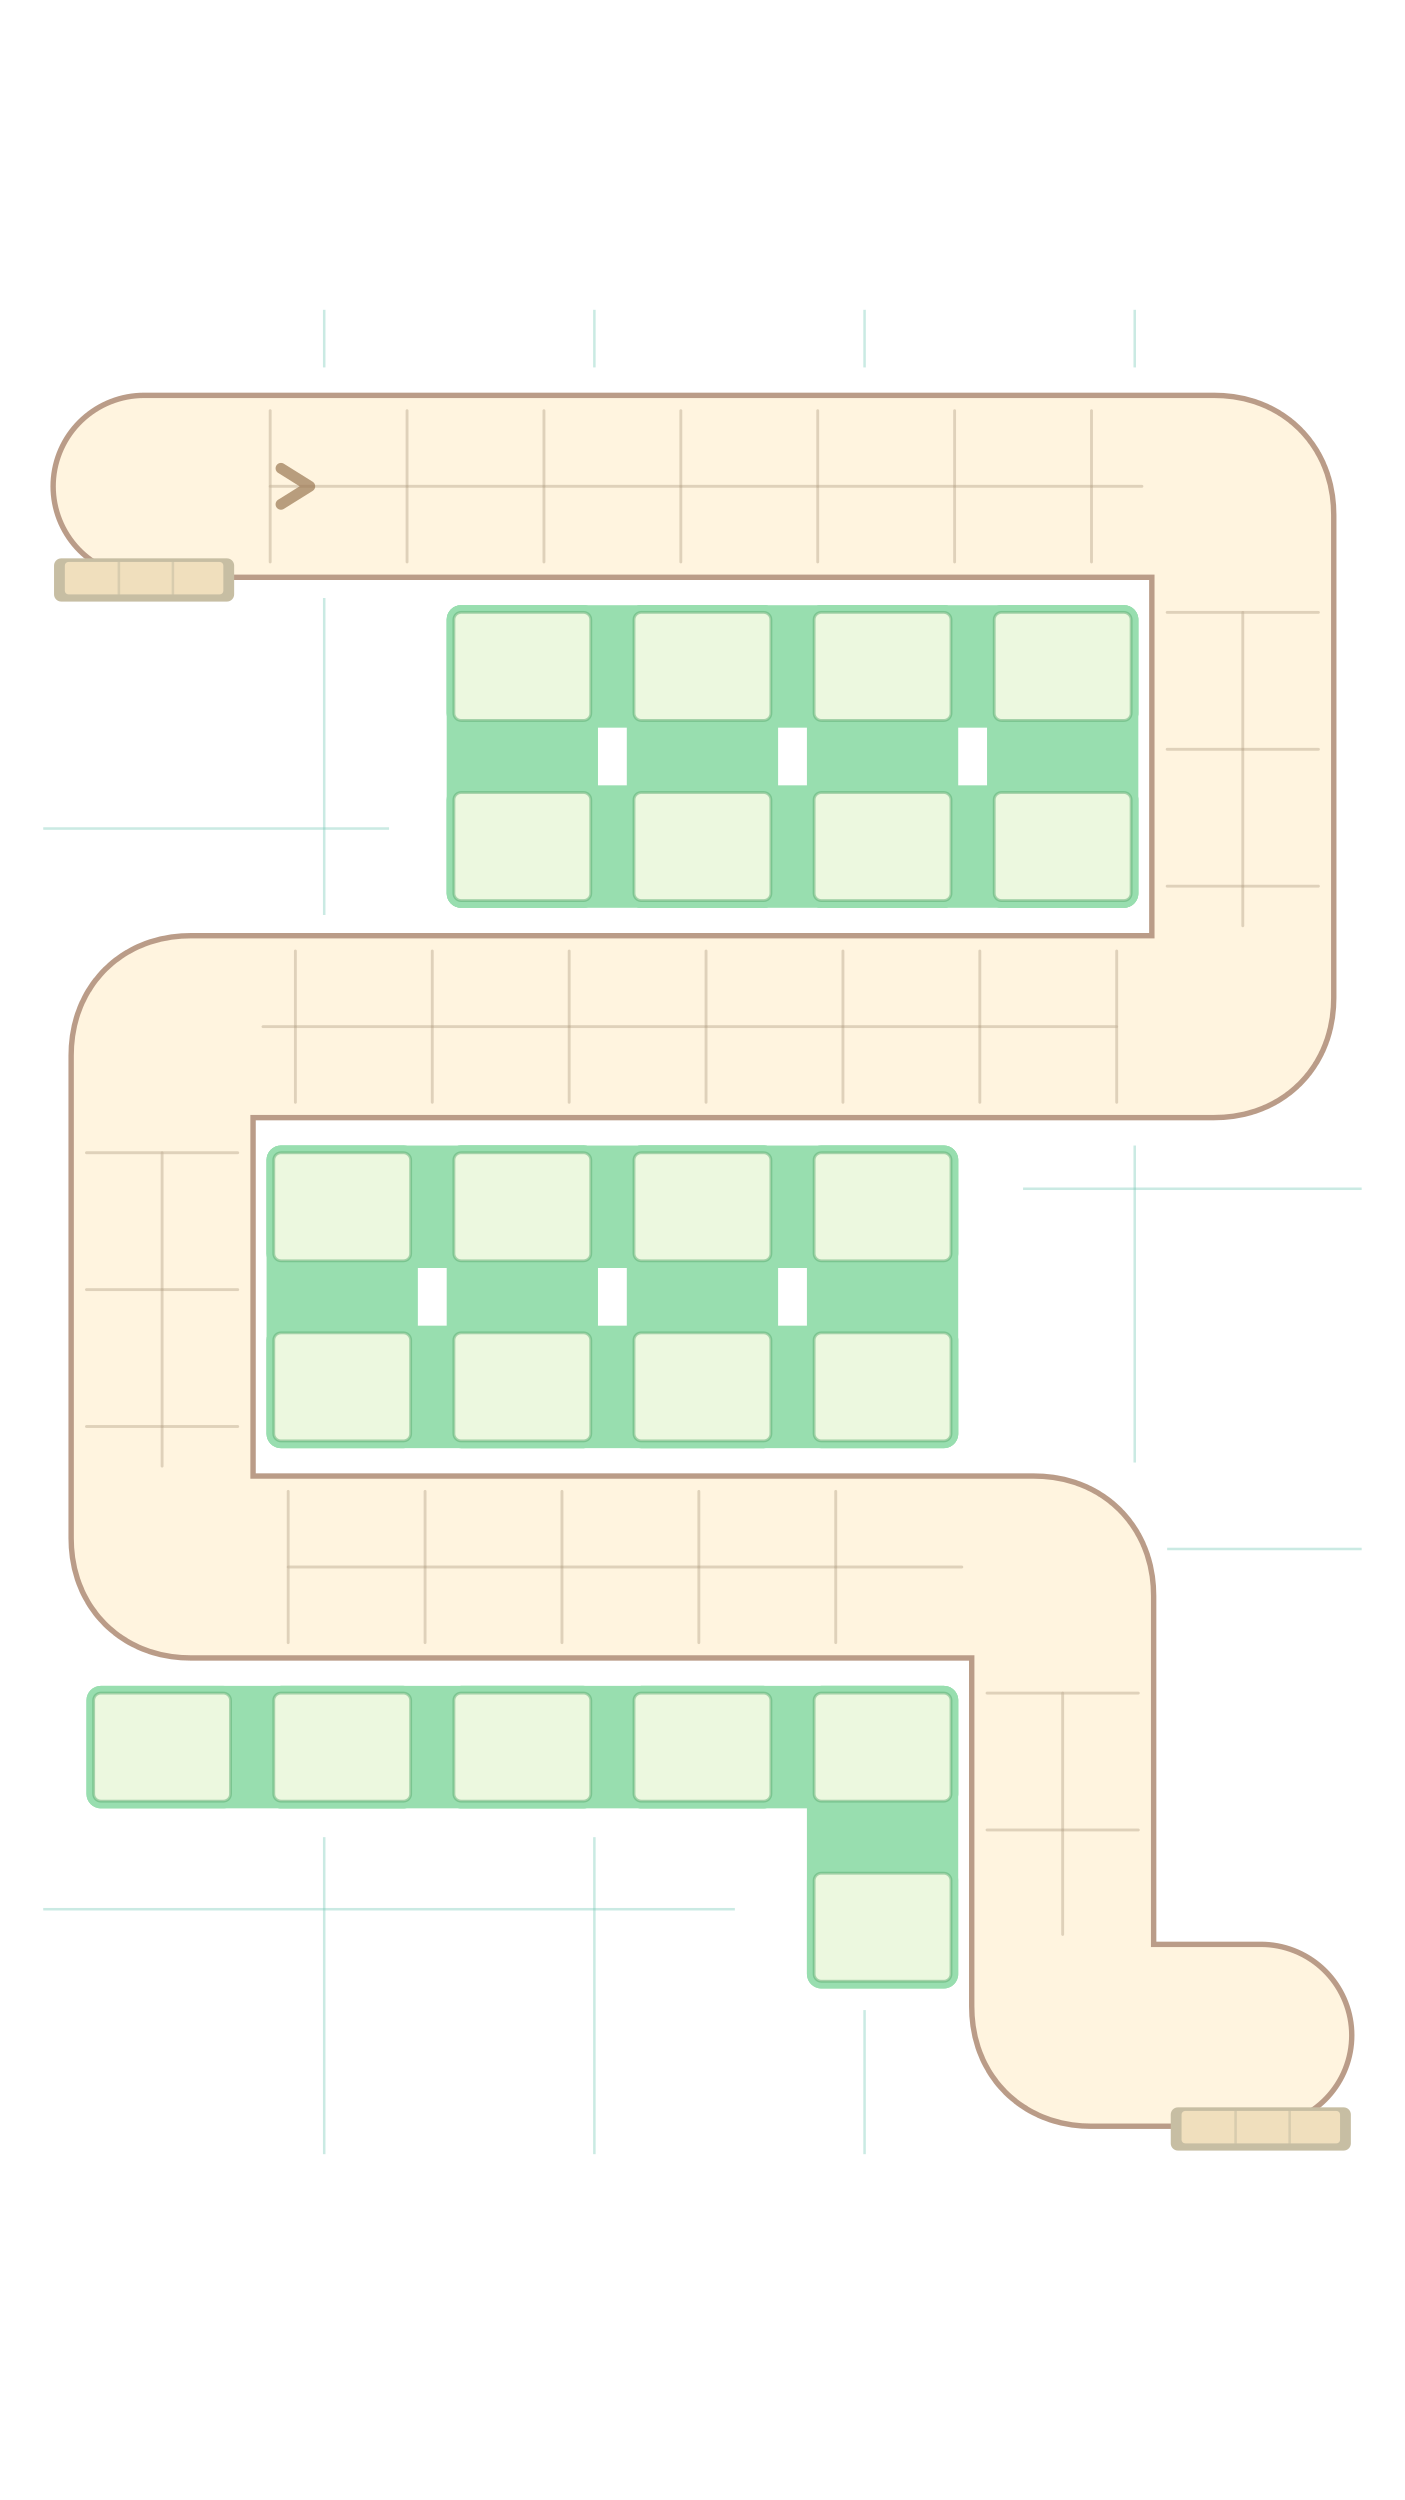
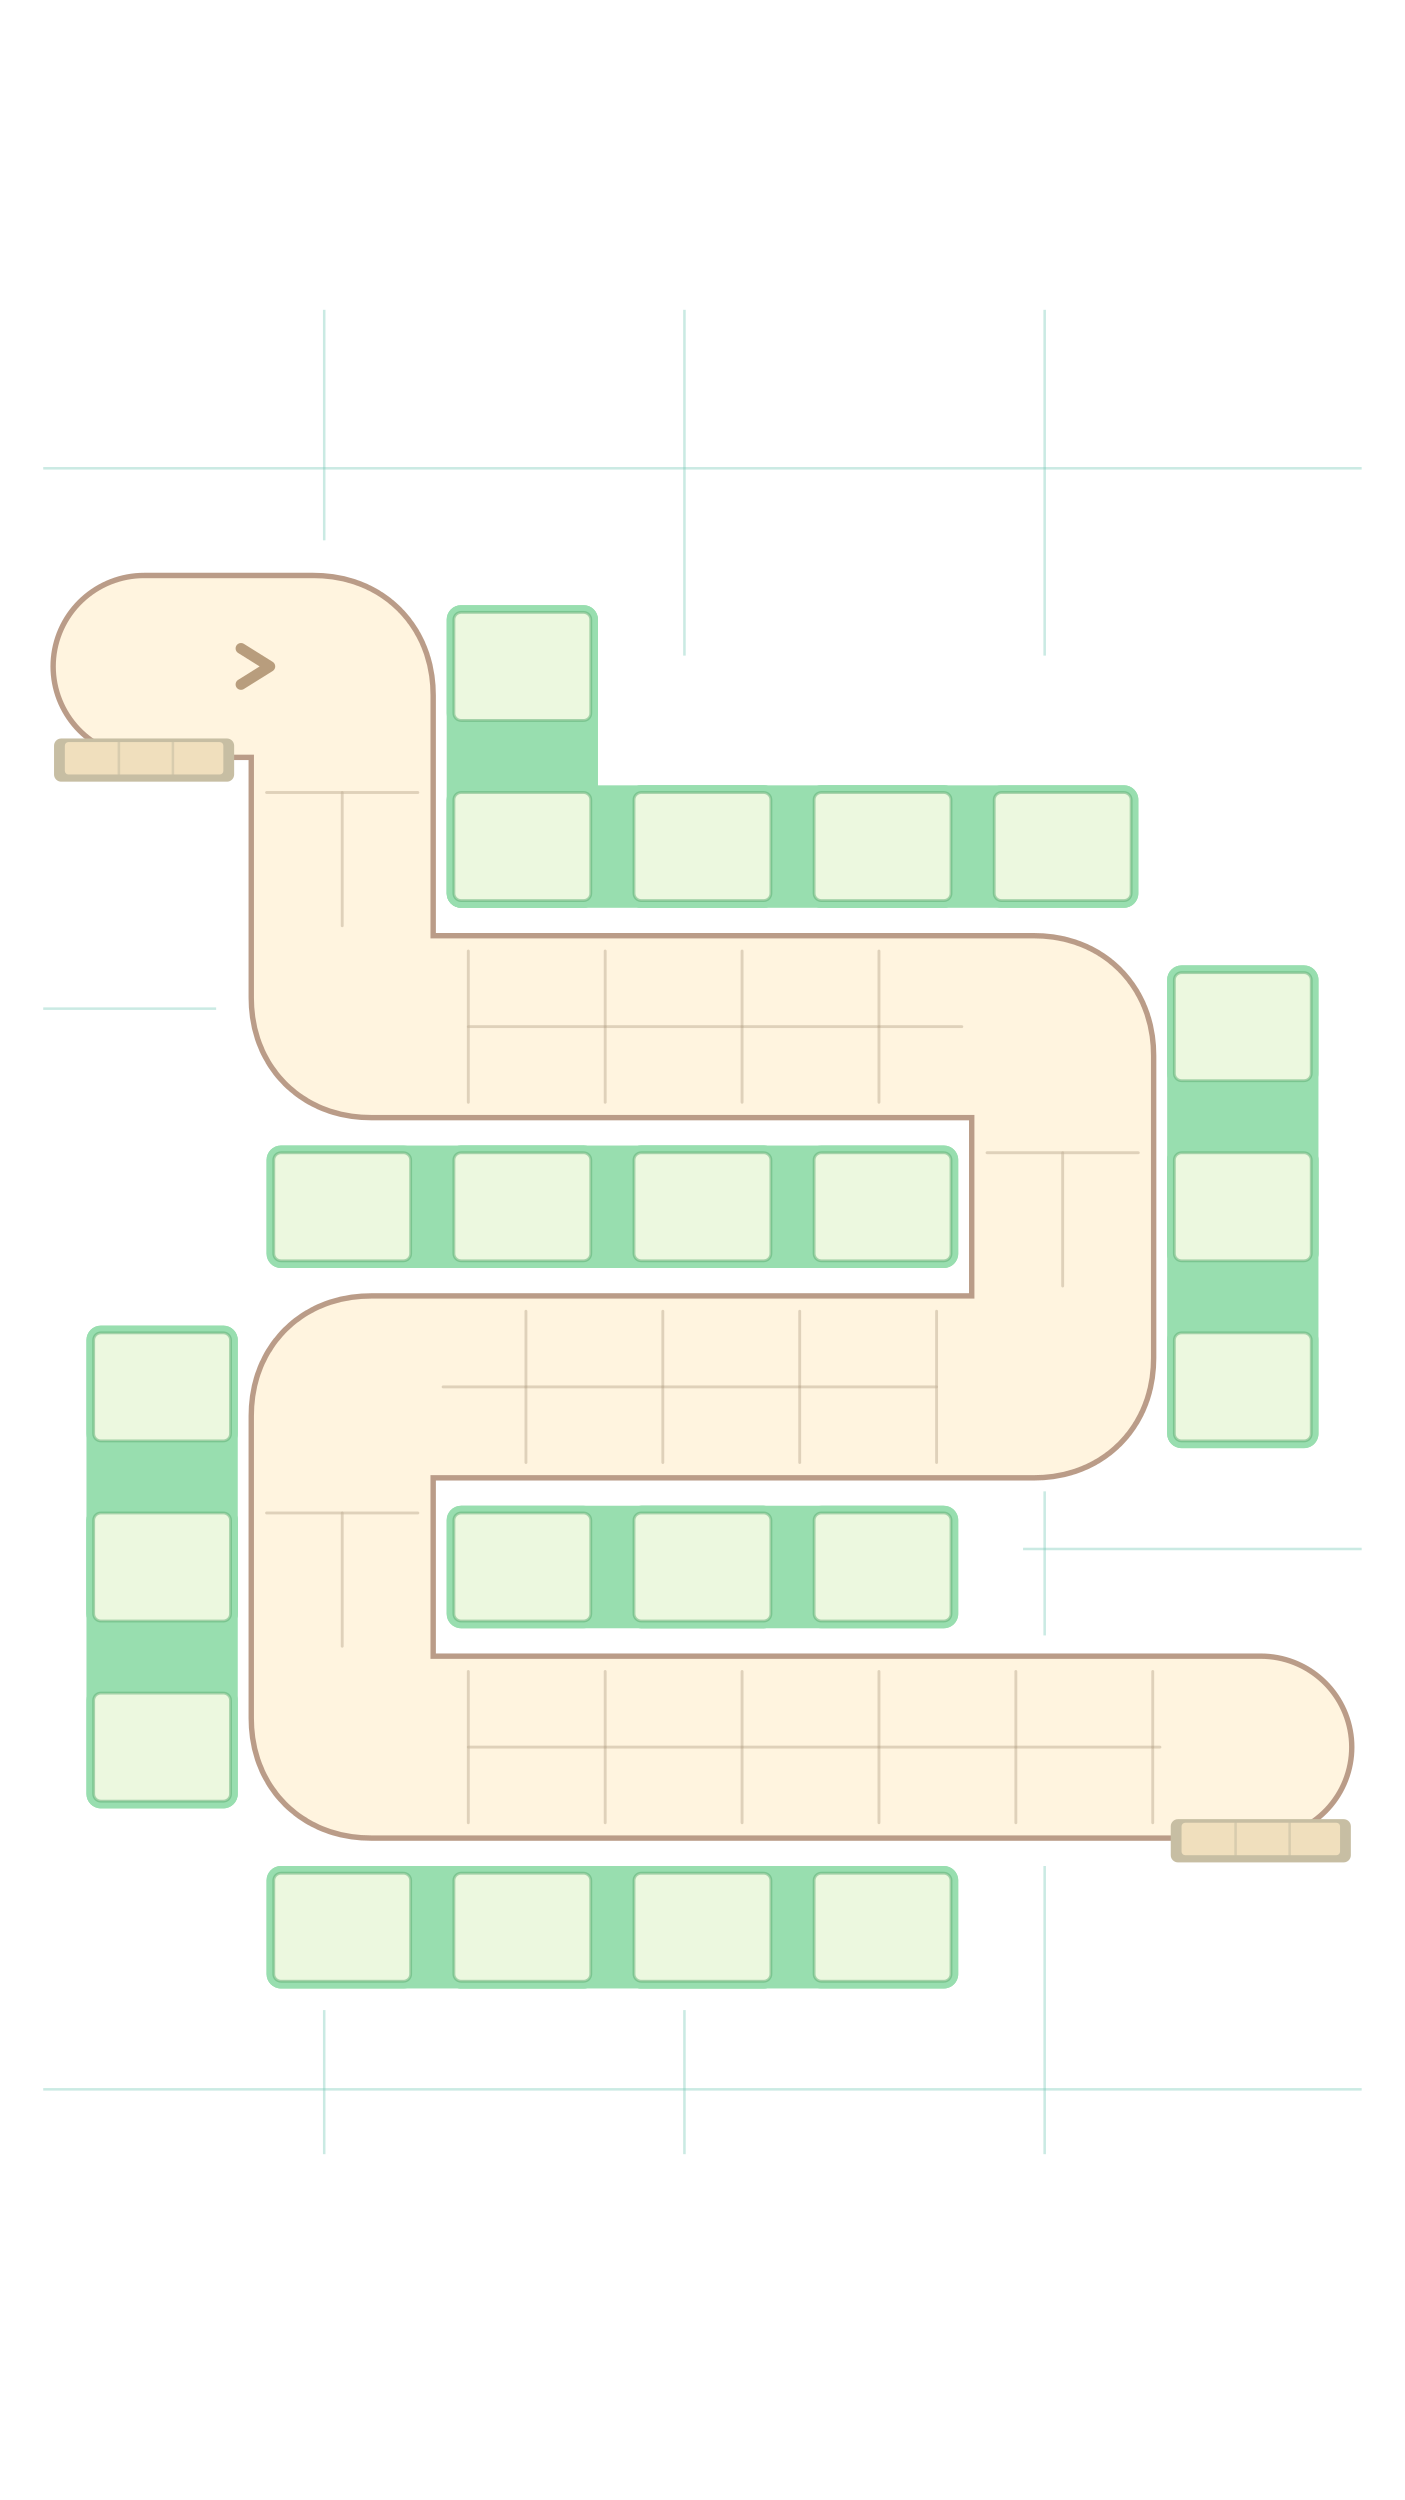
<svg xmlns="http://www.w3.org/2000/svg" width="780" height="1388" viewBox="0 0 390 694">
-   <path d="M12 230 L108 230 " fill="none" stroke="rgba(114,199,181,0.373)" stroke-width="0.7" stroke-linecap="butt" stroke-linejoin="miter" />
-   <path d="M284 330 L378 330 " fill="none" stroke="rgba(114,199,181,0.373)" stroke-width="0.7" stroke-linecap="butt" stroke-linejoin="miter" />
-   <path d="M324 430 L378 430 " fill="none" stroke="rgba(114,199,181,0.373)" stroke-width="0.7" stroke-linecap="butt" stroke-linejoin="miter" />
-   <path d="M12 530 L204 530 " fill="none" stroke="rgba(114,199,181,0.373)" stroke-width="0.7" stroke-linecap="butt" stroke-linejoin="miter" />
-   <path d="M90 86 L90 102 " fill="none" stroke="rgba(114,199,181,0.373)" stroke-width="0.7" stroke-linecap="butt" stroke-linejoin="miter" />
-   <path d="M90 166 L90 254 " fill="none" stroke="rgba(114,199,181,0.373)" stroke-width="0.7" stroke-linecap="butt" stroke-linejoin="miter" />
-   <path d="M90 510 L90 598 " fill="none" stroke="rgba(114,199,181,0.373)" stroke-width="0.7" stroke-linecap="butt" stroke-linejoin="miter" />
-   <path d="M165 86 L165 102 " fill="none" stroke="rgba(114,199,181,0.373)" stroke-width="0.7" stroke-linecap="butt" stroke-linejoin="miter" />
-   <path d="M165 510 L165 598 " fill="none" stroke="rgba(114,199,181,0.373)" stroke-width="0.7" stroke-linecap="butt" stroke-linejoin="miter" />
-   <path d="M240 86 L240 102 " fill="none" stroke="rgba(114,199,181,0.373)" stroke-width="0.7" stroke-linecap="butt" stroke-linejoin="miter" />
-   <path d="M240 558 L240 598 " fill="none" stroke="rgba(114,199,181,0.373)" stroke-width="0.7" stroke-linecap="butt" stroke-linejoin="miter" />
-   <path d="M315 86 L315 102 " fill="none" stroke="rgba(114,199,181,0.373)" stroke-width="0.7" stroke-linecap="butt" stroke-linejoin="miter" />
-   <path d="M315 318 L315 406 " fill="none" stroke="rgba(114,199,181,0.373)" stroke-width="0.7" stroke-linecap="butt" stroke-linejoin="miter" />
-   <path d="M40 135 L337 135 Q345 135 345 143 L345 277 Q345 285 337 285 L53 285 Q45 285 45 293 L45 427 Q45 435 53 435 L287 435 Q295 435 295 443 L295 557 Q295 565 303 565 L350 565 " fill="none" stroke="rgba(186,156,136,1)" stroke-width="52" stroke-linecap="round" stroke-linejoin="round" />
-   <path d="M40 135 L337 135 Q345 135 345 143 L345 277 Q345 285 337 285 L53 285 Q45 285 45 293 L45 427 Q45 435 53 435 L287 435 Q295 435 295 443 L295 557 Q295 565 303 565 L350 565 " fill="none" stroke="rgba(255,244,223,1)" stroke-width="49" stroke-linecap="round" stroke-linejoin="round" />
-   <path d="M75 156 L75 114 " fill="none" stroke="rgba(196,181,155,0.549)" stroke-width="0.8" stroke-linecap="round" stroke-linejoin="round" />
-   <path d="M75 135 L113 135 " fill="none" stroke="rgba(196,181,155,0.549)" stroke-width="0.8" stroke-linecap="round" stroke-linejoin="round" />
-   <path d="M113 156 L113 114 " fill="none" stroke="rgba(196,181,155,0.549)" stroke-width="0.8" stroke-linecap="round" stroke-linejoin="round" />
-   <path d="M113 135 L151 135 " fill="none" stroke="rgba(196,181,155,0.549)" stroke-width="0.8" stroke-linecap="round" stroke-linejoin="round" />
-   <path d="M151 156 L151 114 " fill="none" stroke="rgba(196,181,155,0.549)" stroke-width="0.8" stroke-linecap="round" stroke-linejoin="round" />
-   <path d="M151 135 L189 135 " fill="none" stroke="rgba(196,181,155,0.549)" stroke-width="0.8" stroke-linecap="round" stroke-linejoin="round" />
-   <path d="M189 156 L189 114 " fill="none" stroke="rgba(196,181,155,0.549)" stroke-width="0.8" stroke-linecap="round" stroke-linejoin="round" />
-   <path d="M189 135 L227 135 " fill="none" stroke="rgba(196,181,155,0.549)" stroke-width="0.8" stroke-linecap="round" stroke-linejoin="round" />
-   <path d="M227 156 L227 114 " fill="none" stroke="rgba(196,181,155,0.549)" stroke-width="0.8" stroke-linecap="round" stroke-linejoin="round" />
-   <path d="M227 135 L265 135 " fill="none" stroke="rgba(196,181,155,0.549)" stroke-width="0.8" stroke-linecap="round" stroke-linejoin="round" />
-   <path d="M265 156 L265 114 " fill="none" stroke="rgba(196,181,155,0.549)" stroke-width="0.8" stroke-linecap="round" stroke-linejoin="round" />
-   <path d="M265 135 L303 135 " fill="none" stroke="rgba(196,181,155,0.549)" stroke-width="0.8" stroke-linecap="round" stroke-linejoin="round" />
-   <path d="M303 156 L303 114 " fill="none" stroke="rgba(196,181,155,0.549)" stroke-width="0.8" stroke-linecap="round" stroke-linejoin="round" />
-   <path d="M303 135 L317 135 " fill="none" stroke="rgba(196,181,155,0.549)" stroke-width="0.8" stroke-linecap="round" stroke-linejoin="round" />
-   <path d="M324 170 L366 170 " fill="none" stroke="rgba(196,181,155,0.549)" stroke-width="0.8" stroke-linecap="round" stroke-linejoin="round" />
-   <path d="M345 170 L345 208 " fill="none" stroke="rgba(196,181,155,0.549)" stroke-width="0.8" stroke-linecap="round" stroke-linejoin="round" />
-   <path d="M324 208 L366 208 " fill="none" stroke="rgba(196,181,155,0.549)" stroke-width="0.8" stroke-linecap="round" stroke-linejoin="round" />
-   <path d="M345 208 L345 246 " fill="none" stroke="rgba(196,181,155,0.549)" stroke-width="0.8" stroke-linecap="round" stroke-linejoin="round" />
-   <path d="M324 246 L366 246 " fill="none" stroke="rgba(196,181,155,0.549)" stroke-width="0.8" stroke-linecap="round" stroke-linejoin="round" />
-   <path d="M345 246 L345 257 " fill="none" stroke="rgba(196,181,155,0.549)" stroke-width="0.8" stroke-linecap="round" stroke-linejoin="round" />
-   <path d="M310 264 L310 306 " fill="none" stroke="rgba(196,181,155,0.549)" stroke-width="0.8" stroke-linecap="round" stroke-linejoin="round" />
-   <path d="M310 285 L272 285 " fill="none" stroke="rgba(196,181,155,0.549)" stroke-width="0.8" stroke-linecap="round" stroke-linejoin="round" />
-   <path d="M272 264 L272 306 " fill="none" stroke="rgba(196,181,155,0.549)" stroke-width="0.8" stroke-linecap="round" stroke-linejoin="round" />
-   <path d="M272 285 L234 285 " fill="none" stroke="rgba(196,181,155,0.549)" stroke-width="0.8" stroke-linecap="round" stroke-linejoin="round" />
-   <path d="M234 264 L234 306 " fill="none" stroke="rgba(196,181,155,0.549)" stroke-width="0.8" stroke-linecap="round" stroke-linejoin="round" />
-   <path d="M234 285 L196 285 " fill="none" stroke="rgba(196,181,155,0.549)" stroke-width="0.8" stroke-linecap="round" stroke-linejoin="round" />
-   <path d="M196 264 L196 306 " fill="none" stroke="rgba(196,181,155,0.549)" stroke-width="0.8" stroke-linecap="round" stroke-linejoin="round" />
-   <path d="M196 285 L158 285 " fill="none" stroke="rgba(196,181,155,0.549)" stroke-width="0.8" stroke-linecap="round" stroke-linejoin="round" />
-   <path d="M158 264 L158 306 " fill="none" stroke="rgba(196,181,155,0.549)" stroke-width="0.8" stroke-linecap="round" stroke-linejoin="round" />
-   <path d="M158 285 L120 285 " fill="none" stroke="rgba(196,181,155,0.549)" stroke-width="0.8" stroke-linecap="round" stroke-linejoin="round" />
-   <path d="M120 264 L120 306 " fill="none" stroke="rgba(196,181,155,0.549)" stroke-width="0.8" stroke-linecap="round" stroke-linejoin="round" />
-   <path d="M120 285 L82 285 " fill="none" stroke="rgba(196,181,155,0.549)" stroke-width="0.8" stroke-linecap="round" stroke-linejoin="round" />
-   <path d="M82 264 L82 306 " fill="none" stroke="rgba(196,181,155,0.549)" stroke-width="0.8" stroke-linecap="round" stroke-linejoin="round" />
-   <path d="M82 285 L73 285 " fill="none" stroke="rgba(196,181,155,0.549)" stroke-width="0.8" stroke-linecap="round" stroke-linejoin="round" />
-   <path d="M24 320 L66 320 " fill="none" stroke="rgba(196,181,155,0.549)" stroke-width="0.8" stroke-linecap="round" stroke-linejoin="round" />
-   <path d="M45 320 L45 358 " fill="none" stroke="rgba(196,181,155,0.549)" stroke-width="0.8" stroke-linecap="round" stroke-linejoin="round" />
-   <path d="M24 358 L66 358 " fill="none" stroke="rgba(196,181,155,0.549)" stroke-width="0.8" stroke-linecap="round" stroke-linejoin="round" />
-   <path d="M45 358 L45 396 " fill="none" stroke="rgba(196,181,155,0.549)" stroke-width="0.8" stroke-linecap="round" stroke-linejoin="round" />
-   <path d="M24 396 L66 396 " fill="none" stroke="rgba(196,181,155,0.549)" stroke-width="0.8" stroke-linecap="round" stroke-linejoin="round" />
-   <path d="M45 396 L45 407 " fill="none" stroke="rgba(196,181,155,0.549)" stroke-width="0.8" stroke-linecap="round" stroke-linejoin="round" />
-   <path d="M80 456 L80 414 " fill="none" stroke="rgba(196,181,155,0.549)" stroke-width="0.8" stroke-linecap="round" stroke-linejoin="round" />
-   <path d="M80 435 L118 435 " fill="none" stroke="rgba(196,181,155,0.549)" stroke-width="0.8" stroke-linecap="round" stroke-linejoin="round" />
-   <path d="M118 456 L118 414 " fill="none" stroke="rgba(196,181,155,0.549)" stroke-width="0.8" stroke-linecap="round" stroke-linejoin="round" />
-   <path d="M118 435 L156 435 " fill="none" stroke="rgba(196,181,155,0.549)" stroke-width="0.8" stroke-linecap="round" stroke-linejoin="round" />
-   <path d="M156 456 L156 414 " fill="none" stroke="rgba(196,181,155,0.549)" stroke-width="0.8" stroke-linecap="round" stroke-linejoin="round" />
-   <path d="M156 435 L194 435 " fill="none" stroke="rgba(196,181,155,0.549)" stroke-width="0.8" stroke-linecap="round" stroke-linejoin="round" />
-   <path d="M194 456 L194 414 " fill="none" stroke="rgba(196,181,155,0.549)" stroke-width="0.8" stroke-linecap="round" stroke-linejoin="round" />
-   <path d="M194 435 L232 435 " fill="none" stroke="rgba(196,181,155,0.549)" stroke-width="0.8" stroke-linecap="round" stroke-linejoin="round" />
-   <path d="M232 456 L232 414 " fill="none" stroke="rgba(196,181,155,0.549)" stroke-width="0.8" stroke-linecap="round" stroke-linejoin="round" />
-   <path d="M232 435 L267 435 " fill="none" stroke="rgba(196,181,155,0.549)" stroke-width="0.8" stroke-linecap="round" stroke-linejoin="round" />
-   <path d="M274 470 L316 470 " fill="none" stroke="rgba(196,181,155,0.549)" stroke-width="0.8" stroke-linecap="round" stroke-linejoin="round" />
-   <path d="M295 470 L295 508 " fill="none" stroke="rgba(196,181,155,0.549)" stroke-width="0.8" stroke-linecap="round" stroke-linejoin="round" />
-   <path d="M274 508 L316 508 " fill="none" stroke="rgba(196,181,155,0.549)" stroke-width="0.8" stroke-linecap="round" stroke-linejoin="round" />
-   <path d="M295 508 L295 537 " fill="none" stroke="rgba(196,181,155,0.549)" stroke-width="0.8" stroke-linecap="round" stroke-linejoin="round" />
-   <rect x="124" y="168" width="92" height="34" rx="4" fill="rgba(152,222,175,1)" stroke="none" stroke-width="0.8" stroke-linecap="round" stroke-linejoin="round" />
+   <path d="M12 130 L378 130 " fill="none" stroke="rgba(114,199,181,0.373)" stroke-width="0.7" stroke-linecap="butt" stroke-linejoin="miter" />
+   <path d="M12 280 L60 280 " fill="none" stroke="rgba(114,199,181,0.373)" stroke-width="0.7" stroke-linecap="butt" stroke-linejoin="miter" />
+   <path d="M284 430 L378 430 " fill="none" stroke="rgba(114,199,181,0.373)" stroke-width="0.7" stroke-linecap="butt" stroke-linejoin="miter" />
+   <path d="M12 580 L378 580 " fill="none" stroke="rgba(114,199,181,0.373)" stroke-width="0.7" stroke-linecap="butt" stroke-linejoin="miter" />
+   <path d="M90 86 L90 150 " fill="none" stroke="rgba(114,199,181,0.373)" stroke-width="0.7" stroke-linecap="butt" stroke-linejoin="miter" />
+   <path d="M90 558 L90 598 " fill="none" stroke="rgba(114,199,181,0.373)" stroke-width="0.7" stroke-linecap="butt" stroke-linejoin="miter" />
+   <path d="M190 86 L190 182 " fill="none" stroke="rgba(114,199,181,0.373)" stroke-width="0.7" stroke-linecap="butt" stroke-linejoin="miter" />
+   <path d="M190 558 L190 598 " fill="none" stroke="rgba(114,199,181,0.373)" stroke-width="0.7" stroke-linecap="butt" stroke-linejoin="miter" />
+   <path d="M290 86 L290 182 " fill="none" stroke="rgba(114,199,181,0.373)" stroke-width="0.7" stroke-linecap="butt" stroke-linejoin="miter" />
+   <path d="M290 414 L290 454 " fill="none" stroke="rgba(114,199,181,0.373)" stroke-width="0.7" stroke-linecap="butt" stroke-linejoin="miter" />
+   <path d="M290 518 L290 598 " fill="none" stroke="rgba(114,199,181,0.373)" stroke-width="0.7" stroke-linecap="butt" stroke-linejoin="miter" />
+   <path d="M40 185 L87 185 Q95 185 95 193 L95 277 Q95 285 103 285 L287 285 Q295 285 295 293 L295 377 Q295 385 287 385 L103 385 Q95 385 95 393 L95 477 Q95 485 103 485 L350 485 " fill="none" stroke="rgba(186,156,136,1)" stroke-width="52" stroke-linecap="round" stroke-linejoin="round" />
+   <path d="M40 185 L87 185 Q95 185 95 193 L95 277 Q95 285 103 285 L287 285 Q295 285 295 293 L295 377 Q295 385 287 385 L103 385 Q95 385 95 393 L95 477 Q95 485 103 485 L350 485 " fill="none" stroke="rgba(255,244,223,1)" stroke-width="49" stroke-linecap="round" stroke-linejoin="round" />
+   <path d="M74 220 L116 220 " fill="none" stroke="rgba(196,181,155,0.549)" stroke-width="0.8" stroke-linecap="round" stroke-linejoin="round" />
+   <path d="M95 220 L95 257 " fill="none" stroke="rgba(196,181,155,0.549)" stroke-width="0.8" stroke-linecap="round" stroke-linejoin="round" />
+   <path d="M130 306 L130 264 " fill="none" stroke="rgba(196,181,155,0.549)" stroke-width="0.8" stroke-linecap="round" stroke-linejoin="round" />
+   <path d="M130 285 L168 285 " fill="none" stroke="rgba(196,181,155,0.549)" stroke-width="0.8" stroke-linecap="round" stroke-linejoin="round" />
+   <path d="M168 306 L168 264 " fill="none" stroke="rgba(196,181,155,0.549)" stroke-width="0.8" stroke-linecap="round" stroke-linejoin="round" />
+   <path d="M168 285 L206 285 " fill="none" stroke="rgba(196,181,155,0.549)" stroke-width="0.8" stroke-linecap="round" stroke-linejoin="round" />
+   <path d="M206 306 L206 264 " fill="none" stroke="rgba(196,181,155,0.549)" stroke-width="0.8" stroke-linecap="round" stroke-linejoin="round" />
+   <path d="M206 285 L244 285 " fill="none" stroke="rgba(196,181,155,0.549)" stroke-width="0.8" stroke-linecap="round" stroke-linejoin="round" />
+   <path d="M244 306 L244 264 " fill="none" stroke="rgba(196,181,155,0.549)" stroke-width="0.8" stroke-linecap="round" stroke-linejoin="round" />
+   <path d="M244 285 L267 285 " fill="none" stroke="rgba(196,181,155,0.549)" stroke-width="0.8" stroke-linecap="round" stroke-linejoin="round" />
+   <path d="M274 320 L316 320 " fill="none" stroke="rgba(196,181,155,0.549)" stroke-width="0.8" stroke-linecap="round" stroke-linejoin="round" />
+   <path d="M295 320 L295 357 " fill="none" stroke="rgba(196,181,155,0.549)" stroke-width="0.8" stroke-linecap="round" stroke-linejoin="round" />
+   <path d="M260 364 L260 406 " fill="none" stroke="rgba(196,181,155,0.549)" stroke-width="0.8" stroke-linecap="round" stroke-linejoin="round" />
+   <path d="M260 385 L222 385 " fill="none" stroke="rgba(196,181,155,0.549)" stroke-width="0.8" stroke-linecap="round" stroke-linejoin="round" />
+   <path d="M222 364 L222 406 " fill="none" stroke="rgba(196,181,155,0.549)" stroke-width="0.8" stroke-linecap="round" stroke-linejoin="round" />
+   <path d="M222 385 L184 385 " fill="none" stroke="rgba(196,181,155,0.549)" stroke-width="0.8" stroke-linecap="round" stroke-linejoin="round" />
+   <path d="M184 364 L184 406 " fill="none" stroke="rgba(196,181,155,0.549)" stroke-width="0.8" stroke-linecap="round" stroke-linejoin="round" />
+   <path d="M184 385 L146 385 " fill="none" stroke="rgba(196,181,155,0.549)" stroke-width="0.8" stroke-linecap="round" stroke-linejoin="round" />
+   <path d="M146 364 L146 406 " fill="none" stroke="rgba(196,181,155,0.549)" stroke-width="0.8" stroke-linecap="round" stroke-linejoin="round" />
+   <path d="M146 385 L123 385 " fill="none" stroke="rgba(196,181,155,0.549)" stroke-width="0.8" stroke-linecap="round" stroke-linejoin="round" />
+   <path d="M74 420 L116 420 " fill="none" stroke="rgba(196,181,155,0.549)" stroke-width="0.8" stroke-linecap="round" stroke-linejoin="round" />
+   <path d="M95 420 L95 457 " fill="none" stroke="rgba(196,181,155,0.549)" stroke-width="0.8" stroke-linecap="round" stroke-linejoin="round" />
+   <path d="M130 506 L130 464 " fill="none" stroke="rgba(196,181,155,0.549)" stroke-width="0.8" stroke-linecap="round" stroke-linejoin="round" />
+   <path d="M130 485 L168 485 " fill="none" stroke="rgba(196,181,155,0.549)" stroke-width="0.8" stroke-linecap="round" stroke-linejoin="round" />
+   <path d="M168 506 L168 464 " fill="none" stroke="rgba(196,181,155,0.549)" stroke-width="0.8" stroke-linecap="round" stroke-linejoin="round" />
+   <path d="M168 485 L206 485 " fill="none" stroke="rgba(196,181,155,0.549)" stroke-width="0.8" stroke-linecap="round" stroke-linejoin="round" />
+   <path d="M206 506 L206 464 " fill="none" stroke="rgba(196,181,155,0.549)" stroke-width="0.8" stroke-linecap="round" stroke-linejoin="round" />
+   <path d="M206 485 L244 485 " fill="none" stroke="rgba(196,181,155,0.549)" stroke-width="0.8" stroke-linecap="round" stroke-linejoin="round" />
+   <path d="M244 506 L244 464 " fill="none" stroke="rgba(196,181,155,0.549)" stroke-width="0.8" stroke-linecap="round" stroke-linejoin="round" />
+   <path d="M244 485 L282 485 " fill="none" stroke="rgba(196,181,155,0.549)" stroke-width="0.8" stroke-linecap="round" stroke-linejoin="round" />
+   <path d="M282 506 L282 464 " fill="none" stroke="rgba(196,181,155,0.549)" stroke-width="0.8" stroke-linecap="round" stroke-linejoin="round" />
+   <path d="M282 485 L320 485 " fill="none" stroke="rgba(196,181,155,0.549)" stroke-width="0.8" stroke-linecap="round" stroke-linejoin="round" />
+   <path d="M320 506 L320 464 " fill="none" stroke="rgba(196,181,155,0.549)" stroke-width="0.8" stroke-linecap="round" stroke-linejoin="round" />
+   <path d="M320 485 L322 485 " fill="none" stroke="rgba(196,181,155,0.549)" stroke-width="0.8" stroke-linecap="round" stroke-linejoin="round" />
+   <rect x="124" y="218" width="92" height="34" rx="4" fill="rgba(152,222,175,1)" stroke="none" stroke-width="0.8" stroke-linecap="round" stroke-linejoin="round" />
  <rect x="124" y="168" width="42" height="84" rx="4" fill="rgba(152,222,175,1)" stroke="none" stroke-width="0.8" stroke-linecap="round" stroke-linejoin="round" />
-   <rect x="174" y="168" width="92" height="34" rx="4" fill="rgba(152,222,175,1)" stroke="none" stroke-width="0.8" stroke-linecap="round" stroke-linejoin="round" />
-   <rect x="174" y="168" width="42" height="84" rx="4" fill="rgba(152,222,175,1)" stroke="none" stroke-width="0.8" stroke-linecap="round" stroke-linejoin="round" />
-   <rect x="224" y="168" width="92" height="34" rx="4" fill="rgba(152,222,175,1)" stroke="none" stroke-width="0.8" stroke-linecap="round" stroke-linejoin="round" />
-   <rect x="224" y="168" width="42" height="84" rx="4" fill="rgba(152,222,175,1)" stroke="none" stroke-width="0.8" stroke-linecap="round" stroke-linejoin="round" />
-   <rect x="274" y="168" width="42" height="84" rx="4" fill="rgba(152,222,175,1)" stroke="none" stroke-width="0.8" stroke-linecap="round" stroke-linejoin="round" />
-   <rect x="124" y="218" width="92" height="34" rx="4" fill="rgba(152,222,175,1)" stroke="none" stroke-width="0.8" stroke-linecap="round" stroke-linejoin="round" />
  <rect x="174" y="218" width="92" height="34" rx="4" fill="rgba(152,222,175,1)" stroke="none" stroke-width="0.8" stroke-linecap="round" stroke-linejoin="round" />
  <rect x="224" y="218" width="92" height="34" rx="4" fill="rgba(152,222,175,1)" stroke="none" stroke-width="0.8" stroke-linecap="round" stroke-linejoin="round" />
  <rect x="74" y="318" width="92" height="34" rx="4" fill="rgba(152,222,175,1)" stroke="none" stroke-width="0.8" stroke-linecap="round" stroke-linejoin="round" />
-   <rect x="74" y="318" width="42" height="84" rx="4" fill="rgba(152,222,175,1)" stroke="none" stroke-width="0.8" stroke-linecap="round" stroke-linejoin="round" />
  <rect x="124" y="318" width="92" height="34" rx="4" fill="rgba(152,222,175,1)" stroke="none" stroke-width="0.8" stroke-linecap="round" stroke-linejoin="round" />
-   <rect x="124" y="318" width="42" height="84" rx="4" fill="rgba(152,222,175,1)" stroke="none" stroke-width="0.8" stroke-linecap="round" stroke-linejoin="round" />
  <rect x="174" y="318" width="92" height="34" rx="4" fill="rgba(152,222,175,1)" stroke="none" stroke-width="0.8" stroke-linecap="round" stroke-linejoin="round" />
-   <rect x="174" y="318" width="42" height="84" rx="4" fill="rgba(152,222,175,1)" stroke="none" stroke-width="0.8" stroke-linecap="round" stroke-linejoin="round" />
-   <rect x="224" y="318" width="42" height="84" rx="4" fill="rgba(152,222,175,1)" stroke="none" stroke-width="0.8" stroke-linecap="round" stroke-linejoin="round" />
-   <rect x="74" y="368" width="92" height="34" rx="4" fill="rgba(152,222,175,1)" stroke="none" stroke-width="0.8" stroke-linecap="round" stroke-linejoin="round" />
-   <rect x="124" y="368" width="92" height="34" rx="4" fill="rgba(152,222,175,1)" stroke="none" stroke-width="0.8" stroke-linecap="round" stroke-linejoin="round" />
-   <rect x="174" y="368" width="92" height="34" rx="4" fill="rgba(152,222,175,1)" stroke="none" stroke-width="0.8" stroke-linecap="round" stroke-linejoin="round" />
-   <rect x="24" y="468" width="92" height="34" rx="4" fill="rgba(152,222,175,1)" stroke="none" stroke-width="0.8" stroke-linecap="round" stroke-linejoin="round" />
-   <rect x="74" y="468" width="92" height="34" rx="4" fill="rgba(152,222,175,1)" stroke="none" stroke-width="0.8" stroke-linecap="round" stroke-linejoin="round" />
-   <rect x="124" y="468" width="92" height="34" rx="4" fill="rgba(152,222,175,1)" stroke="none" stroke-width="0.8" stroke-linecap="round" stroke-linejoin="round" />
-   <rect x="174" y="468" width="92" height="34" rx="4" fill="rgba(152,222,175,1)" stroke="none" stroke-width="0.8" stroke-linecap="round" stroke-linejoin="round" />
-   <rect x="224" y="468" width="42" height="84" rx="4" fill="rgba(152,222,175,1)" stroke="none" stroke-width="0.8" stroke-linecap="round" stroke-linejoin="round" />
-   <rect x="124" y="168" width="42" height="34" rx="4" fill="rgba(152,222,175,1)" stroke="none" stroke-width="0.8" stroke-linecap="round" stroke-linejoin="round" />
-   <rect x="174" y="168" width="42" height="34" rx="4" fill="rgba(152,222,175,1)" stroke="none" stroke-width="0.8" stroke-linecap="round" stroke-linejoin="round" />
-   <rect x="224" y="168" width="42" height="34" rx="4" fill="rgba(152,222,175,1)" stroke="none" stroke-width="0.8" stroke-linecap="round" stroke-linejoin="round" />
-   <rect x="274" y="168" width="42" height="34" rx="4" fill="rgba(152,222,175,1)" stroke="none" stroke-width="0.8" stroke-linecap="round" stroke-linejoin="round" />
+   <rect x="24" y="368" width="42" height="84" rx="4" fill="rgba(152,222,175,1)" stroke="none" stroke-width="0.8" stroke-linecap="round" stroke-linejoin="round" />
+   <rect x="124" y="418" width="92" height="34" rx="4" fill="rgba(152,222,175,1)" stroke="none" stroke-width="0.8" stroke-linecap="round" stroke-linejoin="round" />
+   <rect x="174" y="418" width="92" height="34" rx="4" fill="rgba(152,222,175,1)" stroke="none" stroke-width="0.8" stroke-linecap="round" stroke-linejoin="round" />
+   <rect x="324" y="318" width="42" height="84" rx="4" fill="rgba(152,222,175,1)" stroke="none" stroke-width="0.8" stroke-linecap="round" stroke-linejoin="round" />
+   <rect x="324" y="268" width="42" height="84" rx="4" fill="rgba(152,222,175,1)" stroke="none" stroke-width="0.8" stroke-linecap="round" stroke-linejoin="round" />
+   <rect x="174" y="518" width="92" height="34" rx="4" fill="rgba(152,222,175,1)" stroke="none" stroke-width="0.8" stroke-linecap="round" stroke-linejoin="round" />
+   <rect x="24" y="418" width="42" height="84" rx="4" fill="rgba(152,222,175,1)" stroke="none" stroke-width="0.8" stroke-linecap="round" stroke-linejoin="round" />
+   <rect x="74" y="518" width="92" height="34" rx="4" fill="rgba(152,222,175,1)" stroke="none" stroke-width="0.8" stroke-linecap="round" stroke-linejoin="round" />
+   <rect x="124" y="518" width="92" height="34" rx="4" fill="rgba(152,222,175,1)" stroke="none" stroke-width="0.8" stroke-linecap="round" stroke-linejoin="round" />
  <rect x="124" y="218" width="42" height="34" rx="4" fill="rgba(152,222,175,1)" stroke="none" stroke-width="0.8" stroke-linecap="round" stroke-linejoin="round" />
  <rect x="174" y="218" width="42" height="34" rx="4" fill="rgba(152,222,175,1)" stroke="none" stroke-width="0.8" stroke-linecap="round" stroke-linejoin="round" />
  <rect x="224" y="218" width="42" height="34" rx="4" fill="rgba(152,222,175,1)" stroke="none" stroke-width="0.8" stroke-linecap="round" stroke-linejoin="round" />
  <rect x="274" y="218" width="42" height="34" rx="4" fill="rgba(152,222,175,1)" stroke="none" stroke-width="0.8" stroke-linecap="round" stroke-linejoin="round" />
  <rect x="74" y="318" width="42" height="34" rx="4" fill="rgba(152,222,175,1)" stroke="none" stroke-width="0.8" stroke-linecap="round" stroke-linejoin="round" />
  <rect x="124" y="318" width="42" height="34" rx="4" fill="rgba(152,222,175,1)" stroke="none" stroke-width="0.8" stroke-linecap="round" stroke-linejoin="round" />
  <rect x="174" y="318" width="42" height="34" rx="4" fill="rgba(152,222,175,1)" stroke="none" stroke-width="0.8" stroke-linecap="round" stroke-linejoin="round" />
  <rect x="224" y="318" width="42" height="34" rx="4" fill="rgba(152,222,175,1)" stroke="none" stroke-width="0.8" stroke-linecap="round" stroke-linejoin="round" />
-   <rect x="74" y="368" width="42" height="34" rx="4" fill="rgba(152,222,175,1)" stroke="none" stroke-width="0.8" stroke-linecap="round" stroke-linejoin="round" />
-   <rect x="124" y="368" width="42" height="34" rx="4" fill="rgba(152,222,175,1)" stroke="none" stroke-width="0.8" stroke-linecap="round" stroke-linejoin="round" />
-   <rect x="174" y="368" width="42" height="34" rx="4" fill="rgba(152,222,175,1)" stroke="none" stroke-width="0.8" stroke-linecap="round" stroke-linejoin="round" />
-   <rect x="224" y="368" width="42" height="34" rx="4" fill="rgba(152,222,175,1)" stroke="none" stroke-width="0.8" stroke-linecap="round" stroke-linejoin="round" />
+   <rect x="24" y="368" width="42" height="34" rx="4" fill="rgba(152,222,175,1)" stroke="none" stroke-width="0.8" stroke-linecap="round" stroke-linejoin="round" />
+   <rect x="124" y="418" width="42" height="34" rx="4" fill="rgba(152,222,175,1)" stroke="none" stroke-width="0.8" stroke-linecap="round" stroke-linejoin="round" />
+   <rect x="174" y="418" width="42" height="34" rx="4" fill="rgba(152,222,175,1)" stroke="none" stroke-width="0.8" stroke-linecap="round" stroke-linejoin="round" />
+   <rect x="224" y="418" width="42" height="34" rx="4" fill="rgba(152,222,175,1)" stroke="none" stroke-width="0.8" stroke-linecap="round" stroke-linejoin="round" />
+   <rect x="324" y="318" width="42" height="34" rx="4" fill="rgba(152,222,175,1)" stroke="none" stroke-width="0.8" stroke-linecap="round" stroke-linejoin="round" />
+   <rect x="324" y="368" width="42" height="34" rx="4" fill="rgba(152,222,175,1)" stroke="none" stroke-width="0.8" stroke-linecap="round" stroke-linejoin="round" />
+   <rect x="224" y="518" width="42" height="34" rx="4" fill="rgba(152,222,175,1)" stroke="none" stroke-width="0.8" stroke-linecap="round" stroke-linejoin="round" />
+   <rect x="24" y="418" width="42" height="34" rx="4" fill="rgba(152,222,175,1)" stroke="none" stroke-width="0.8" stroke-linecap="round" stroke-linejoin="round" />
  <rect x="24" y="468" width="42" height="34" rx="4" fill="rgba(152,222,175,1)" stroke="none" stroke-width="0.8" stroke-linecap="round" stroke-linejoin="round" />
-   <rect x="74" y="468" width="42" height="34" rx="4" fill="rgba(152,222,175,1)" stroke="none" stroke-width="0.8" stroke-linecap="round" stroke-linejoin="round" />
-   <rect x="124" y="468" width="42" height="34" rx="4" fill="rgba(152,222,175,1)" stroke="none" stroke-width="0.8" stroke-linecap="round" stroke-linejoin="round" />
-   <rect x="174" y="468" width="42" height="34" rx="4" fill="rgba(152,222,175,1)" stroke="none" stroke-width="0.8" stroke-linecap="round" stroke-linejoin="round" />
-   <rect x="224" y="468" width="42" height="34" rx="4" fill="rgba(152,222,175,1)" stroke="none" stroke-width="0.8" stroke-linecap="round" stroke-linejoin="round" />
-   <rect x="224" y="518" width="42" height="34" rx="4" fill="rgba(152,222,175,1)" stroke="none" stroke-width="0.8" stroke-linecap="round" stroke-linejoin="round" />
-   <rect x="126" y="170" width="38" height="30" rx="2" fill="rgba(236,248,223,1)" stroke="none" stroke-width="0.8" stroke-linecap="round" stroke-linejoin="round" />
-   <rect x="126" y="170" width="38" height="30" rx="2" fill="none" stroke="rgba(92,171,113,0.49)" stroke-width="0.8" stroke-linecap="round" stroke-linejoin="round" />
-   <rect x="176" y="170" width="38" height="30" rx="2" fill="rgba(236,248,223,1)" stroke="none" stroke-width="0.8" stroke-linecap="round" stroke-linejoin="round" />
-   <rect x="176" y="170" width="38" height="30" rx="2" fill="none" stroke="rgba(92,171,113,0.49)" stroke-width="0.8" stroke-linecap="round" stroke-linejoin="round" />
-   <rect x="226" y="170" width="38" height="30" rx="2" fill="rgba(236,248,223,1)" stroke="none" stroke-width="0.8" stroke-linecap="round" stroke-linejoin="round" />
-   <rect x="226" y="170" width="38" height="30" rx="2" fill="none" stroke="rgba(92,171,113,0.49)" stroke-width="0.8" stroke-linecap="round" stroke-linejoin="round" />
-   <rect x="276" y="170" width="38" height="30" rx="2" fill="rgba(236,248,223,1)" stroke="none" stroke-width="0.8" stroke-linecap="round" stroke-linejoin="round" />
-   <rect x="276" y="170" width="38" height="30" rx="2" fill="none" stroke="rgba(92,171,113,0.49)" stroke-width="0.8" stroke-linecap="round" stroke-linejoin="round" />
+   <rect x="74" y="518" width="42" height="34" rx="4" fill="rgba(152,222,175,1)" stroke="none" stroke-width="0.8" stroke-linecap="round" stroke-linejoin="round" />
+   <rect x="124" y="518" width="42" height="34" rx="4" fill="rgba(152,222,175,1)" stroke="none" stroke-width="0.8" stroke-linecap="round" stroke-linejoin="round" />
+   <rect x="174" y="518" width="42" height="34" rx="4" fill="rgba(152,222,175,1)" stroke="none" stroke-width="0.8" stroke-linecap="round" stroke-linejoin="round" />
+   <rect x="324" y="268" width="42" height="34" rx="4" fill="rgba(152,222,175,1)" stroke="none" stroke-width="0.8" stroke-linecap="round" stroke-linejoin="round" />
+   <rect x="124" y="168" width="42" height="34" rx="4" fill="rgba(152,222,175,1)" stroke="none" stroke-width="0.8" stroke-linecap="round" stroke-linejoin="round" />
  <rect x="126" y="220" width="38" height="30" rx="2" fill="rgba(236,248,223,1)" stroke="none" stroke-width="0.8" stroke-linecap="round" stroke-linejoin="round" />
  <rect x="126" y="220" width="38" height="30" rx="2" fill="none" stroke="rgba(92,171,113,0.49)" stroke-width="0.8" stroke-linecap="round" stroke-linejoin="round" />
  <rect x="176" y="220" width="38" height="30" rx="2" fill="rgba(236,248,223,1)" stroke="none" stroke-width="0.8" stroke-linecap="round" stroke-linejoin="round" />
  <rect x="176" y="220" width="38" height="30" rx="2" fill="none" stroke="rgba(92,171,113,0.49)" stroke-width="0.8" stroke-linecap="round" stroke-linejoin="round" />
  <rect x="226" y="220" width="38" height="30" rx="2" fill="rgba(236,248,223,1)" stroke="none" stroke-width="0.8" stroke-linecap="round" stroke-linejoin="round" />
  <rect x="226" y="220" width="38" height="30" rx="2" fill="none" stroke="rgba(92,171,113,0.49)" stroke-width="0.8" stroke-linecap="round" stroke-linejoin="round" />
  <rect x="276" y="220" width="38" height="30" rx="2" fill="rgba(236,248,223,1)" stroke="none" stroke-width="0.8" stroke-linecap="round" stroke-linejoin="round" />
  <rect x="276" y="220" width="38" height="30" rx="2" fill="none" stroke="rgba(92,171,113,0.49)" stroke-width="0.8" stroke-linecap="round" stroke-linejoin="round" />
  <rect x="76" y="320" width="38" height="30" rx="2" fill="rgba(236,248,223,1)" stroke="none" stroke-width="0.8" stroke-linecap="round" stroke-linejoin="round" />
  <rect x="76" y="320" width="38" height="30" rx="2" fill="none" stroke="rgba(92,171,113,0.49)" stroke-width="0.8" stroke-linecap="round" stroke-linejoin="round" />
  <rect x="126" y="320" width="38" height="30" rx="2" fill="rgba(236,248,223,1)" stroke="none" stroke-width="0.8" stroke-linecap="round" stroke-linejoin="round" />
  <rect x="126" y="320" width="38" height="30" rx="2" fill="none" stroke="rgba(92,171,113,0.49)" stroke-width="0.8" stroke-linecap="round" stroke-linejoin="round" />
  <rect x="176" y="320" width="38" height="30" rx="2" fill="rgba(236,248,223,1)" stroke="none" stroke-width="0.8" stroke-linecap="round" stroke-linejoin="round" />
  <rect x="176" y="320" width="38" height="30" rx="2" fill="none" stroke="rgba(92,171,113,0.49)" stroke-width="0.8" stroke-linecap="round" stroke-linejoin="round" />
  <rect x="226" y="320" width="38" height="30" rx="2" fill="rgba(236,248,223,1)" stroke="none" stroke-width="0.8" stroke-linecap="round" stroke-linejoin="round" />
  <rect x="226" y="320" width="38" height="30" rx="2" fill="none" stroke="rgba(92,171,113,0.49)" stroke-width="0.8" stroke-linecap="round" stroke-linejoin="round" />
-   <rect x="76" y="370" width="38" height="30" rx="2" fill="rgba(236,248,223,1)" stroke="none" stroke-width="0.8" stroke-linecap="round" stroke-linejoin="round" />
-   <rect x="76" y="370" width="38" height="30" rx="2" fill="none" stroke="rgba(92,171,113,0.49)" stroke-width="0.8" stroke-linecap="round" stroke-linejoin="round" />
-   <rect x="126" y="370" width="38" height="30" rx="2" fill="rgba(236,248,223,1)" stroke="none" stroke-width="0.8" stroke-linecap="round" stroke-linejoin="round" />
-   <rect x="126" y="370" width="38" height="30" rx="2" fill="none" stroke="rgba(92,171,113,0.49)" stroke-width="0.8" stroke-linecap="round" stroke-linejoin="round" />
-   <rect x="176" y="370" width="38" height="30" rx="2" fill="rgba(236,248,223,1)" stroke="none" stroke-width="0.8" stroke-linecap="round" stroke-linejoin="round" />
-   <rect x="176" y="370" width="38" height="30" rx="2" fill="none" stroke="rgba(92,171,113,0.49)" stroke-width="0.8" stroke-linecap="round" stroke-linejoin="round" />
-   <rect x="226" y="370" width="38" height="30" rx="2" fill="rgba(236,248,223,1)" stroke="none" stroke-width="0.8" stroke-linecap="round" stroke-linejoin="round" />
-   <rect x="226" y="370" width="38" height="30" rx="2" fill="none" stroke="rgba(92,171,113,0.49)" stroke-width="0.8" stroke-linecap="round" stroke-linejoin="round" />
+   <rect x="26" y="370" width="38" height="30" rx="2" fill="rgba(236,248,223,1)" stroke="none" stroke-width="0.8" stroke-linecap="round" stroke-linejoin="round" />
+   <rect x="26" y="370" width="38" height="30" rx="2" fill="none" stroke="rgba(92,171,113,0.49)" stroke-width="0.8" stroke-linecap="round" stroke-linejoin="round" />
+   <rect x="126" y="420" width="38" height="30" rx="2" fill="rgba(236,248,223,1)" stroke="none" stroke-width="0.8" stroke-linecap="round" stroke-linejoin="round" />
+   <rect x="126" y="420" width="38" height="30" rx="2" fill="none" stroke="rgba(92,171,113,0.49)" stroke-width="0.8" stroke-linecap="round" stroke-linejoin="round" />
+   <rect x="176" y="420" width="38" height="30" rx="2" fill="rgba(236,248,223,1)" stroke="none" stroke-width="0.8" stroke-linecap="round" stroke-linejoin="round" />
+   <rect x="176" y="420" width="38" height="30" rx="2" fill="none" stroke="rgba(92,171,113,0.49)" stroke-width="0.8" stroke-linecap="round" stroke-linejoin="round" />
+   <rect x="226" y="420" width="38" height="30" rx="2" fill="rgba(236,248,223,1)" stroke="none" stroke-width="0.8" stroke-linecap="round" stroke-linejoin="round" />
+   <rect x="226" y="420" width="38" height="30" rx="2" fill="none" stroke="rgba(92,171,113,0.49)" stroke-width="0.8" stroke-linecap="round" stroke-linejoin="round" />
+   <rect x="326" y="320" width="38" height="30" rx="2" fill="rgba(236,248,223,1)" stroke="none" stroke-width="0.8" stroke-linecap="round" stroke-linejoin="round" />
+   <rect x="326" y="320" width="38" height="30" rx="2" fill="none" stroke="rgba(92,171,113,0.49)" stroke-width="0.8" stroke-linecap="round" stroke-linejoin="round" />
+   <rect x="326" y="370" width="38" height="30" rx="2" fill="rgba(236,248,223,1)" stroke="none" stroke-width="0.8" stroke-linecap="round" stroke-linejoin="round" />
+   <rect x="326" y="370" width="38" height="30" rx="2" fill="none" stroke="rgba(92,171,113,0.49)" stroke-width="0.8" stroke-linecap="round" stroke-linejoin="round" />
+   <rect x="226" y="520" width="38" height="30" rx="2" fill="rgba(236,248,223,1)" stroke="none" stroke-width="0.8" stroke-linecap="round" stroke-linejoin="round" />
+   <rect x="226" y="520" width="38" height="30" rx="2" fill="none" stroke="rgba(92,171,113,0.49)" stroke-width="0.8" stroke-linecap="round" stroke-linejoin="round" />
+   <rect x="26" y="420" width="38" height="30" rx="2" fill="rgba(236,248,223,1)" stroke="none" stroke-width="0.8" stroke-linecap="round" stroke-linejoin="round" />
+   <rect x="26" y="420" width="38" height="30" rx="2" fill="none" stroke="rgba(92,171,113,0.49)" stroke-width="0.8" stroke-linecap="round" stroke-linejoin="round" />
  <rect x="26" y="470" width="38" height="30" rx="2" fill="rgba(236,248,223,1)" stroke="none" stroke-width="0.8" stroke-linecap="round" stroke-linejoin="round" />
  <rect x="26" y="470" width="38" height="30" rx="2" fill="none" stroke="rgba(92,171,113,0.49)" stroke-width="0.8" stroke-linecap="round" stroke-linejoin="round" />
-   <rect x="76" y="470" width="38" height="30" rx="2" fill="rgba(236,248,223,1)" stroke="none" stroke-width="0.8" stroke-linecap="round" stroke-linejoin="round" />
-   <rect x="76" y="470" width="38" height="30" rx="2" fill="none" stroke="rgba(92,171,113,0.49)" stroke-width="0.8" stroke-linecap="round" stroke-linejoin="round" />
-   <rect x="126" y="470" width="38" height="30" rx="2" fill="rgba(236,248,223,1)" stroke="none" stroke-width="0.8" stroke-linecap="round" stroke-linejoin="round" />
-   <rect x="126" y="470" width="38" height="30" rx="2" fill="none" stroke="rgba(92,171,113,0.49)" stroke-width="0.8" stroke-linecap="round" stroke-linejoin="round" />
-   <rect x="176" y="470" width="38" height="30" rx="2" fill="rgba(236,248,223,1)" stroke="none" stroke-width="0.8" stroke-linecap="round" stroke-linejoin="round" />
-   <rect x="176" y="470" width="38" height="30" rx="2" fill="none" stroke="rgba(92,171,113,0.49)" stroke-width="0.8" stroke-linecap="round" stroke-linejoin="round" />
-   <rect x="226" y="470" width="38" height="30" rx="2" fill="rgba(236,248,223,1)" stroke="none" stroke-width="0.8" stroke-linecap="round" stroke-linejoin="round" />
-   <rect x="226" y="470" width="38" height="30" rx="2" fill="none" stroke="rgba(92,171,113,0.49)" stroke-width="0.8" stroke-linecap="round" stroke-linejoin="round" />
-   <rect x="226" y="520" width="38" height="30" rx="2" fill="rgba(236,248,223,1)" stroke="none" stroke-width="0.8" stroke-linecap="round" stroke-linejoin="round" />
-   <rect x="226" y="520" width="38" height="30" rx="2" fill="none" stroke="rgba(92,171,113,0.49)" stroke-width="0.8" stroke-linecap="round" stroke-linejoin="round" />
-   <rect x="15" y="155" width="50" height="12" rx="2" fill="rgba(199,190,163,1)" stroke="none" stroke-width="0.8" stroke-linecap="round" stroke-linejoin="round" />
-   <rect x="18" y="156" width="44" height="9" rx="1" fill="rgba(240,223,189,1)" stroke="none" stroke-width="0.8" stroke-linecap="round" stroke-linejoin="round" />
-   <path d="M33 156 L33 165 " fill="none" stroke="rgba(199,190,163,0.588)" stroke-width="0.7" stroke-linecap="round" stroke-linejoin="round" />
-   <path d="M48 156 L48 165 " fill="none" stroke="rgba(199,190,163,0.588)" stroke-width="0.7" stroke-linecap="round" stroke-linejoin="round" />
-   <rect x="325" y="585" width="50" height="12" rx="2" fill="rgba(199,190,163,1)" stroke="none" stroke-width="0.7" stroke-linecap="round" stroke-linejoin="round" />
-   <rect x="328" y="586" width="44" height="9" rx="1" fill="rgba(240,223,189,1)" stroke="none" stroke-width="0.7" stroke-linecap="round" stroke-linejoin="round" />
-   <path d="M343 586 L343 595 " fill="none" stroke="rgba(199,190,163,0.588)" stroke-width="0.7" stroke-linecap="round" stroke-linejoin="round" />
-   <path d="M358 586 L358 595 " fill="none" stroke="rgba(199,190,163,0.588)" stroke-width="0.7" stroke-linecap="round" stroke-linejoin="round" />
-   <path d="M78 140 L86 135 L78 130 " fill="none" stroke="rgba(155,121,84,0.706)" stroke-width="3" stroke-linecap="round" stroke-linejoin="round" />
+   <rect x="76" y="520" width="38" height="30" rx="2" fill="rgba(236,248,223,1)" stroke="none" stroke-width="0.8" stroke-linecap="round" stroke-linejoin="round" />
+   <rect x="76" y="520" width="38" height="30" rx="2" fill="none" stroke="rgba(92,171,113,0.49)" stroke-width="0.8" stroke-linecap="round" stroke-linejoin="round" />
+   <rect x="126" y="520" width="38" height="30" rx="2" fill="rgba(236,248,223,1)" stroke="none" stroke-width="0.8" stroke-linecap="round" stroke-linejoin="round" />
+   <rect x="126" y="520" width="38" height="30" rx="2" fill="none" stroke="rgba(92,171,113,0.49)" stroke-width="0.8" stroke-linecap="round" stroke-linejoin="round" />
+   <rect x="176" y="520" width="38" height="30" rx="2" fill="rgba(236,248,223,1)" stroke="none" stroke-width="0.8" stroke-linecap="round" stroke-linejoin="round" />
+   <rect x="176" y="520" width="38" height="30" rx="2" fill="none" stroke="rgba(92,171,113,0.49)" stroke-width="0.8" stroke-linecap="round" stroke-linejoin="round" />
+   <rect x="326" y="270" width="38" height="30" rx="2" fill="rgba(236,248,223,1)" stroke="none" stroke-width="0.8" stroke-linecap="round" stroke-linejoin="round" />
+   <rect x="326" y="270" width="38" height="30" rx="2" fill="none" stroke="rgba(92,171,113,0.49)" stroke-width="0.8" stroke-linecap="round" stroke-linejoin="round" />
+   <rect x="126" y="170" width="38" height="30" rx="2" fill="rgba(236,248,223,1)" stroke="none" stroke-width="0.8" stroke-linecap="round" stroke-linejoin="round" />
+   <rect x="126" y="170" width="38" height="30" rx="2" fill="none" stroke="rgba(92,171,113,0.49)" stroke-width="0.8" stroke-linecap="round" stroke-linejoin="round" />
+   <rect x="15" y="205" width="50" height="12" rx="2" fill="rgba(199,190,163,1)" stroke="none" stroke-width="0.8" stroke-linecap="round" stroke-linejoin="round" />
+   <rect x="18" y="206" width="44" height="9" rx="1" fill="rgba(240,223,189,1)" stroke="none" stroke-width="0.8" stroke-linecap="round" stroke-linejoin="round" />
+   <path d="M33 206 L33 215 " fill="none" stroke="rgba(199,190,163,0.588)" stroke-width="0.7" stroke-linecap="round" stroke-linejoin="round" />
+   <path d="M48 206 L48 215 " fill="none" stroke="rgba(199,190,163,0.588)" stroke-width="0.7" stroke-linecap="round" stroke-linejoin="round" />
+   <rect x="325" y="505" width="50" height="12" rx="2" fill="rgba(199,190,163,1)" stroke="none" stroke-width="0.7" stroke-linecap="round" stroke-linejoin="round" />
+   <rect x="328" y="506" width="44" height="9" rx="1" fill="rgba(240,223,189,1)" stroke="none" stroke-width="0.7" stroke-linecap="round" stroke-linejoin="round" />
+   <path d="M343 506 L343 515 " fill="none" stroke="rgba(199,190,163,0.588)" stroke-width="0.7" stroke-linecap="round" stroke-linejoin="round" />
+   <path d="M358 506 L358 515 " fill="none" stroke="rgba(199,190,163,0.588)" stroke-width="0.7" stroke-linecap="round" stroke-linejoin="round" />
+   <path d="M66.9 190 L74.9 185 L66.9 180 " fill="none" stroke="rgba(155,121,84,0.706)" stroke-width="3" stroke-linecap="round" stroke-linejoin="round" />
</svg>
